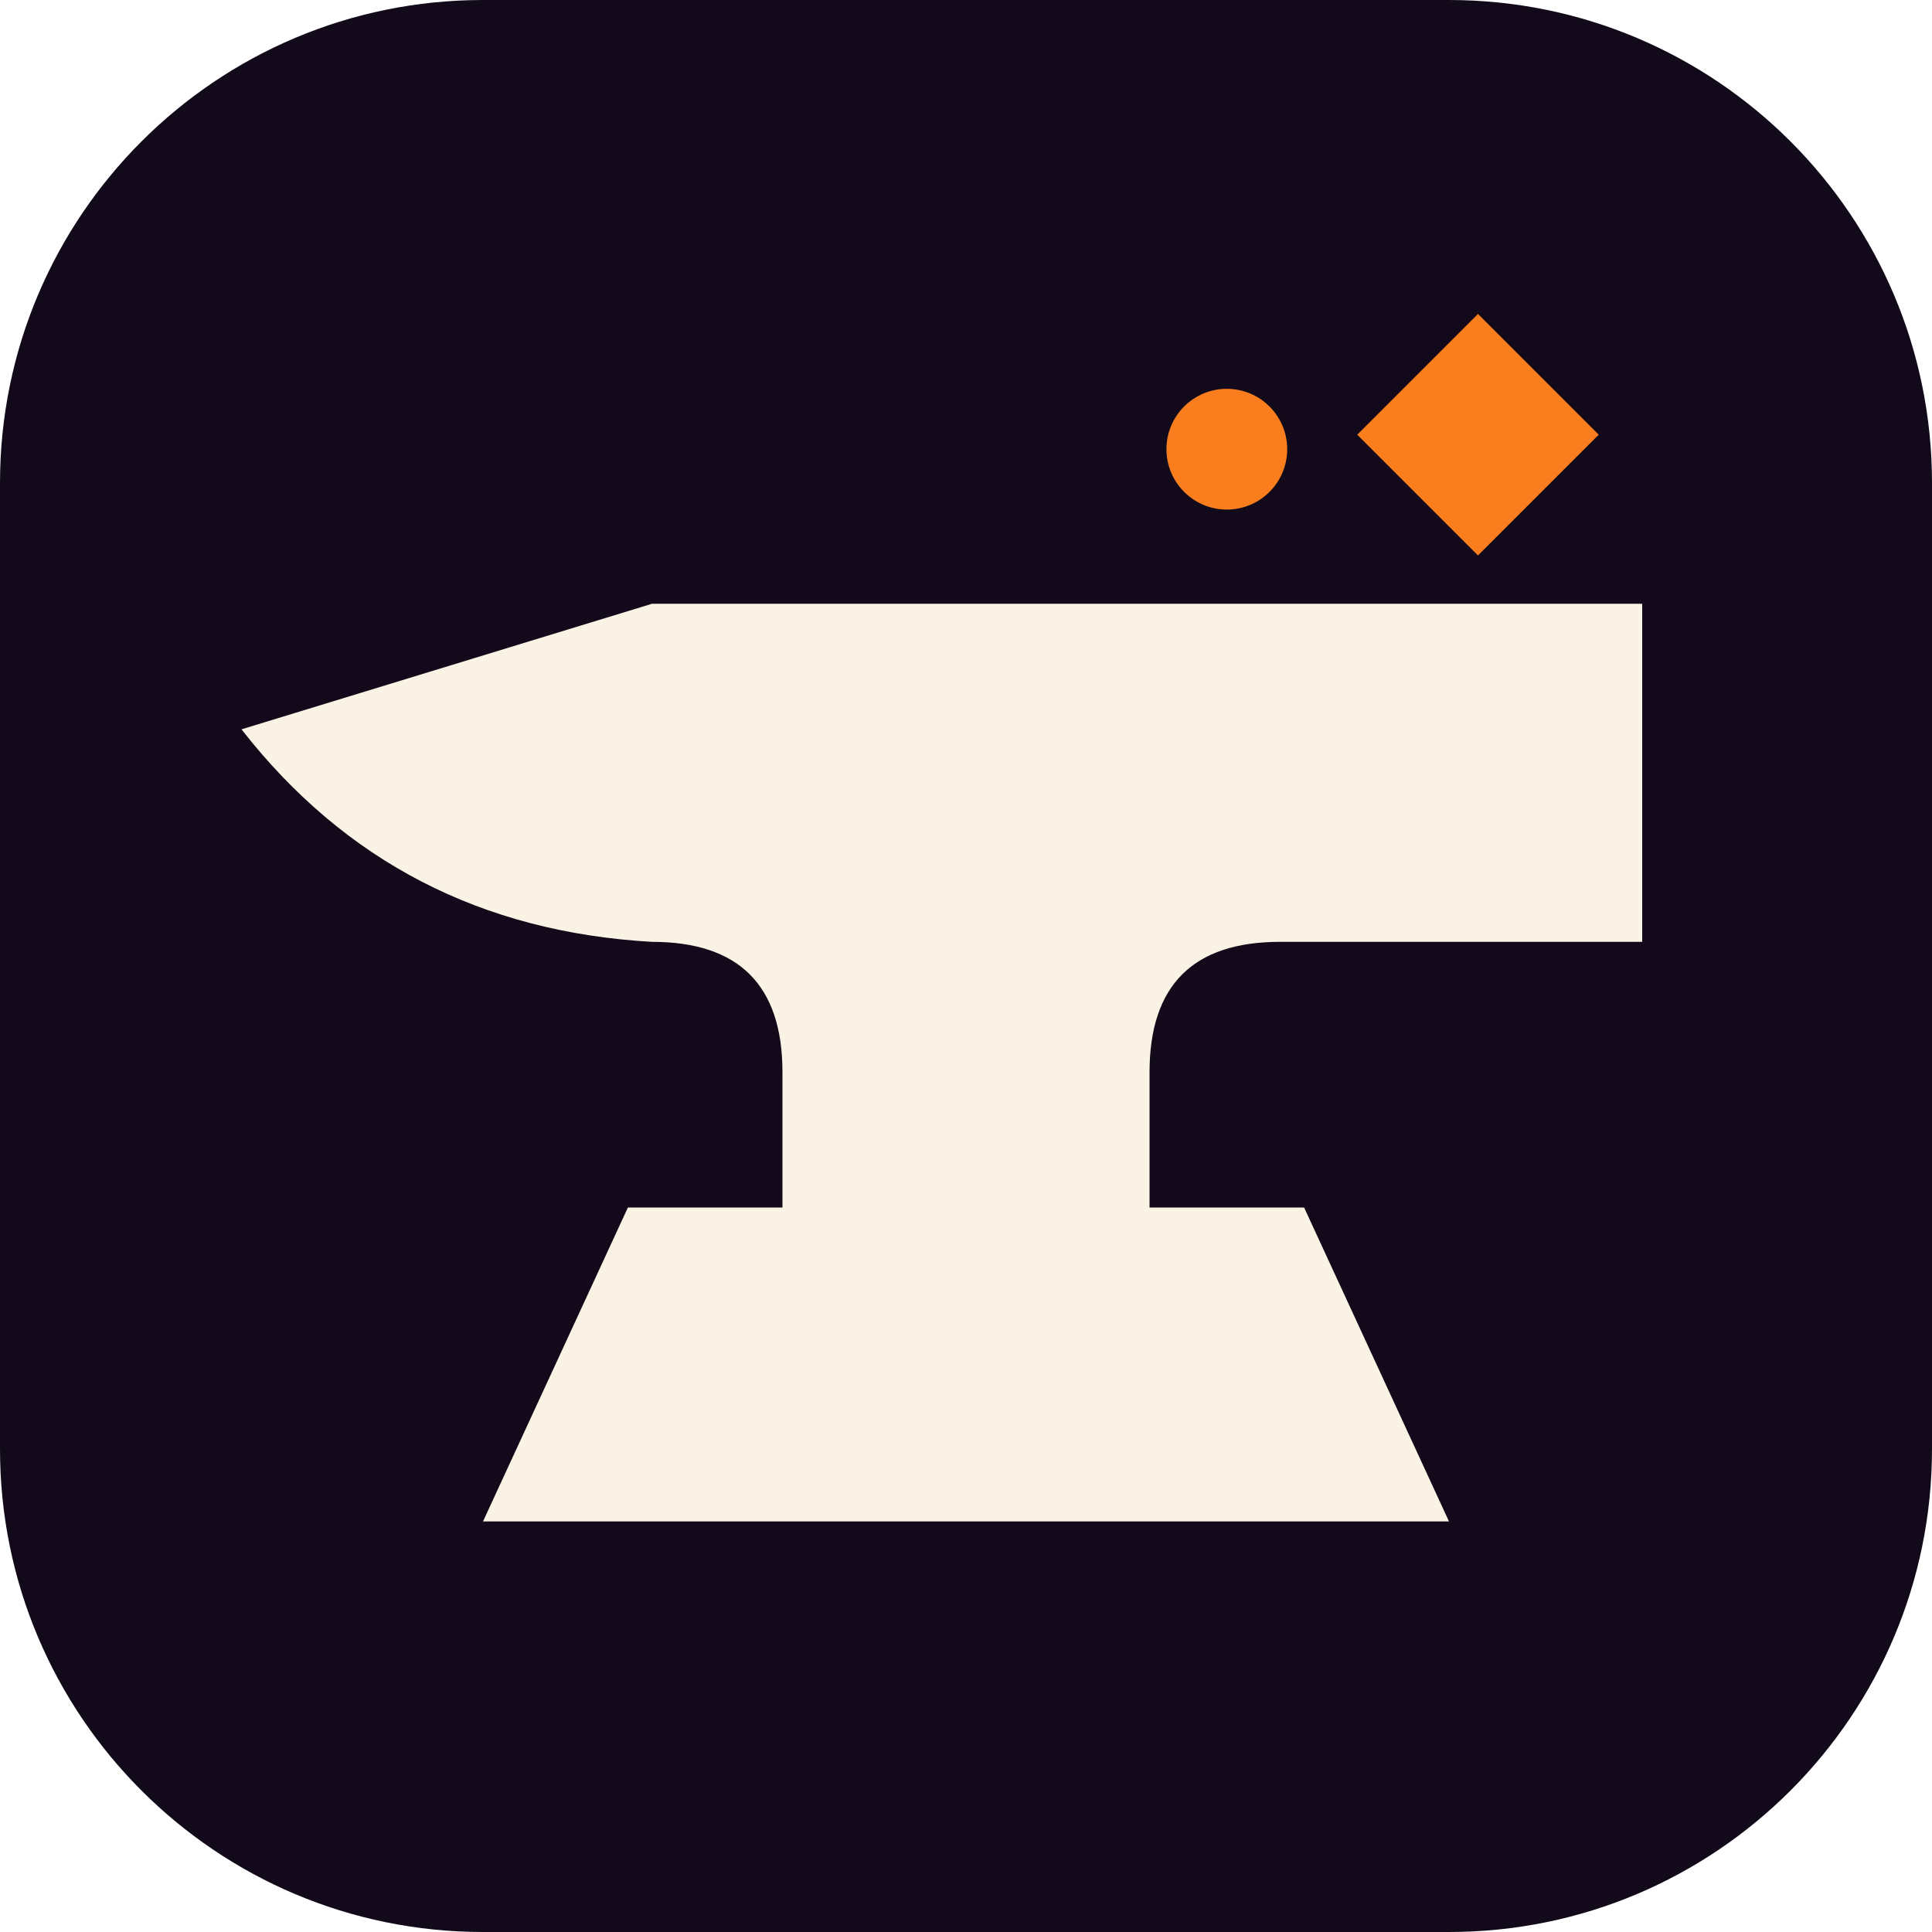
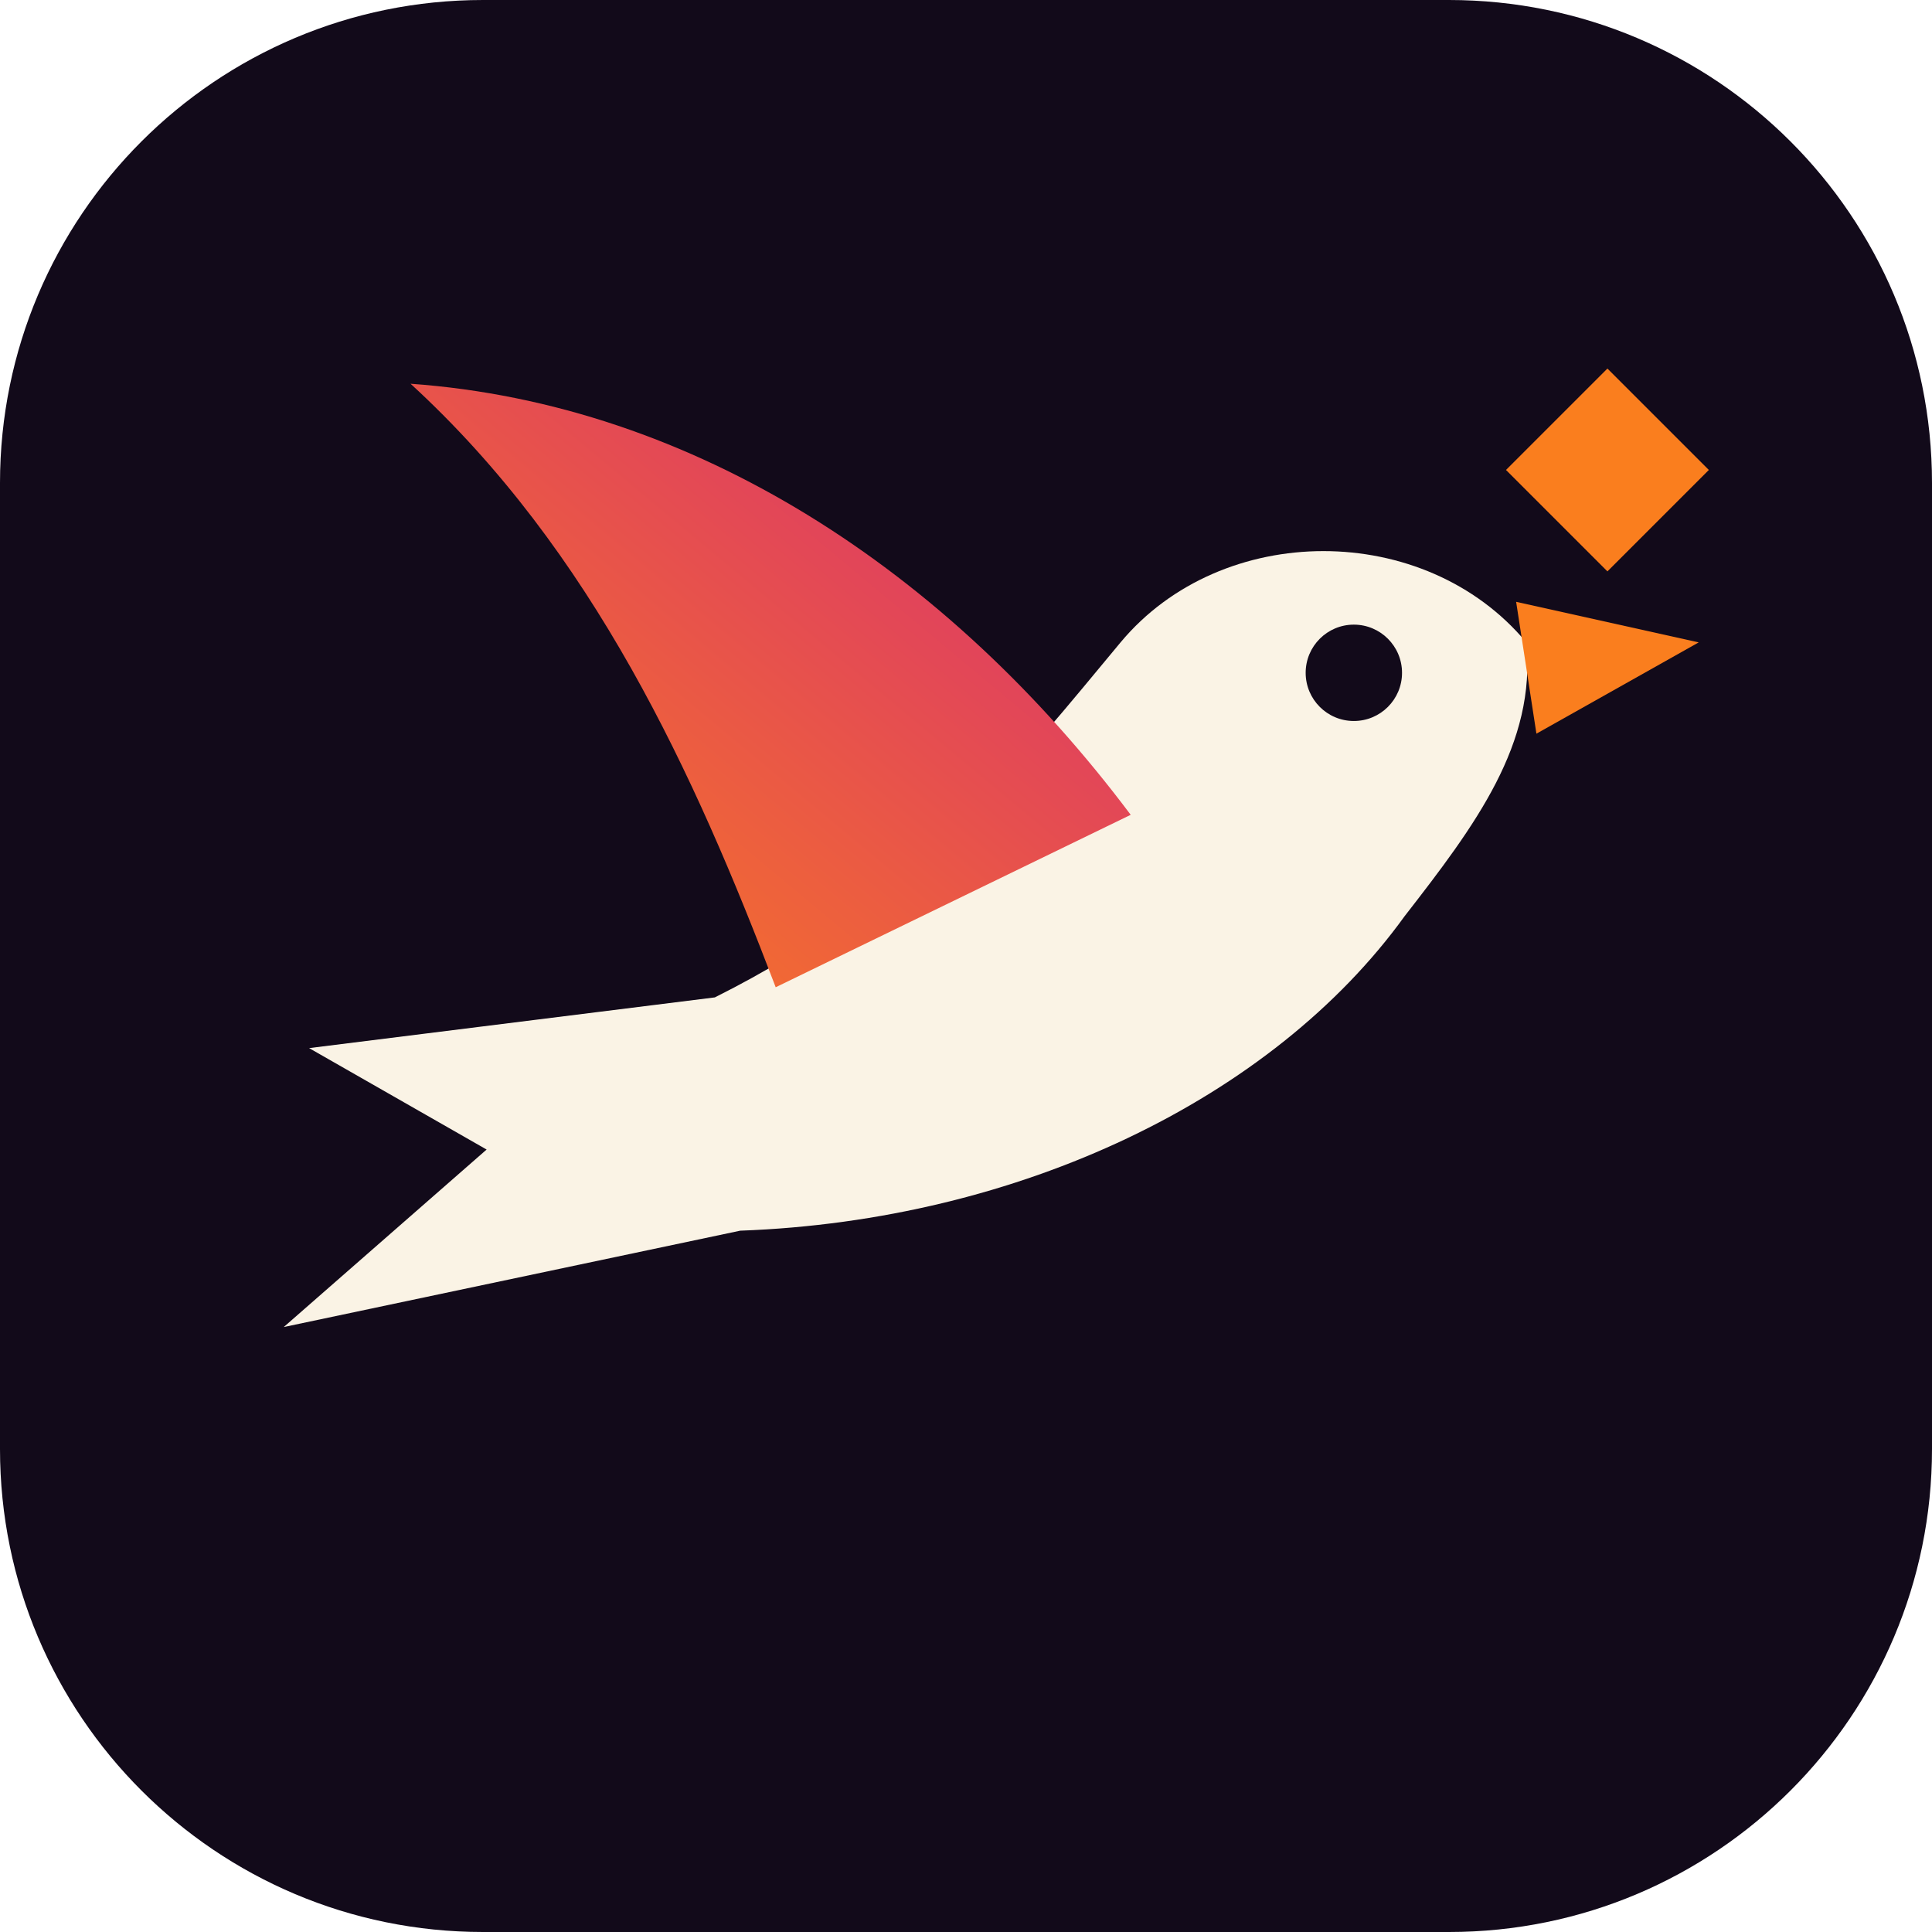
<svg xmlns="http://www.w3.org/2000/svg" viewBox="0 0 32 32">
+   <defs>
+     <linearGradient id="w" x1="0" y1="1" x2="1" y2="0">
+       <stop offset="0" stop-color="#fa7e1e" />
+       <stop offset="1" stop-color="#d62976" />
+     </linearGradient>
+   </defs>
  <rect width="32" height="32" rx="8" fill="#120a1a" />
-   <g transform="translate(3.2 5.2) scale(0.8)">
-     <path d="M1 8.6 L9.5 6 H30 V13 H22.5 Q19.8 13 19.8 15.7 V18.5 H23 L26 25 H6 L9 18.5 H12.2 V15.7 Q12.2 13 9.5 13 Q4.2 12.7 1 8.6 Z" fill="#faf3e5" />
-     <path d="M26.6 0 L29.1 2.5 L26.6 5 L24.1 2.5 Z" fill="#fa7e1e" />
-     <circle cx="21.4" cy="2.8" r="1.25" fill="#fa7e1e" />
+   <g transform="translate(2.6 5.6) scale(0.84)">
+     <path d="M27 6 C25 3.6 21 3.6 19 6 C17 8.4 15 11 11 13 L3 14 L6.5 16 L2.5 19.5 L11.5 17.6 C17 17.4 22 15 24.6 11.4 C26 9.6 27.2 8 27 6 Z M23.6 6.6 m-0.95 0 a0.95 0.95 0 1 0 1.9 0 a0.95 0.95 0 1 0 -1.9 0 Z" fill="#faf3e5" fill-rule="evenodd" />
+     <path d="M19.2 9.4 C15.6 4.6 10.6 1.3 5 0.9 C8.6 4.2 10.6 8.6 12.2 12.8 Z" fill="url(#w)" />
+     <path d="M26.8 5.2 L30.4 6 L27.2 7.8 Z" fill="#fa7e1e" />
+     <path d="M28.6 0.6 L30.6 2.6 L28.6 4.6 L26.6 2.6 Z" fill="#fa7e1e" />
  </g>
</svg>
